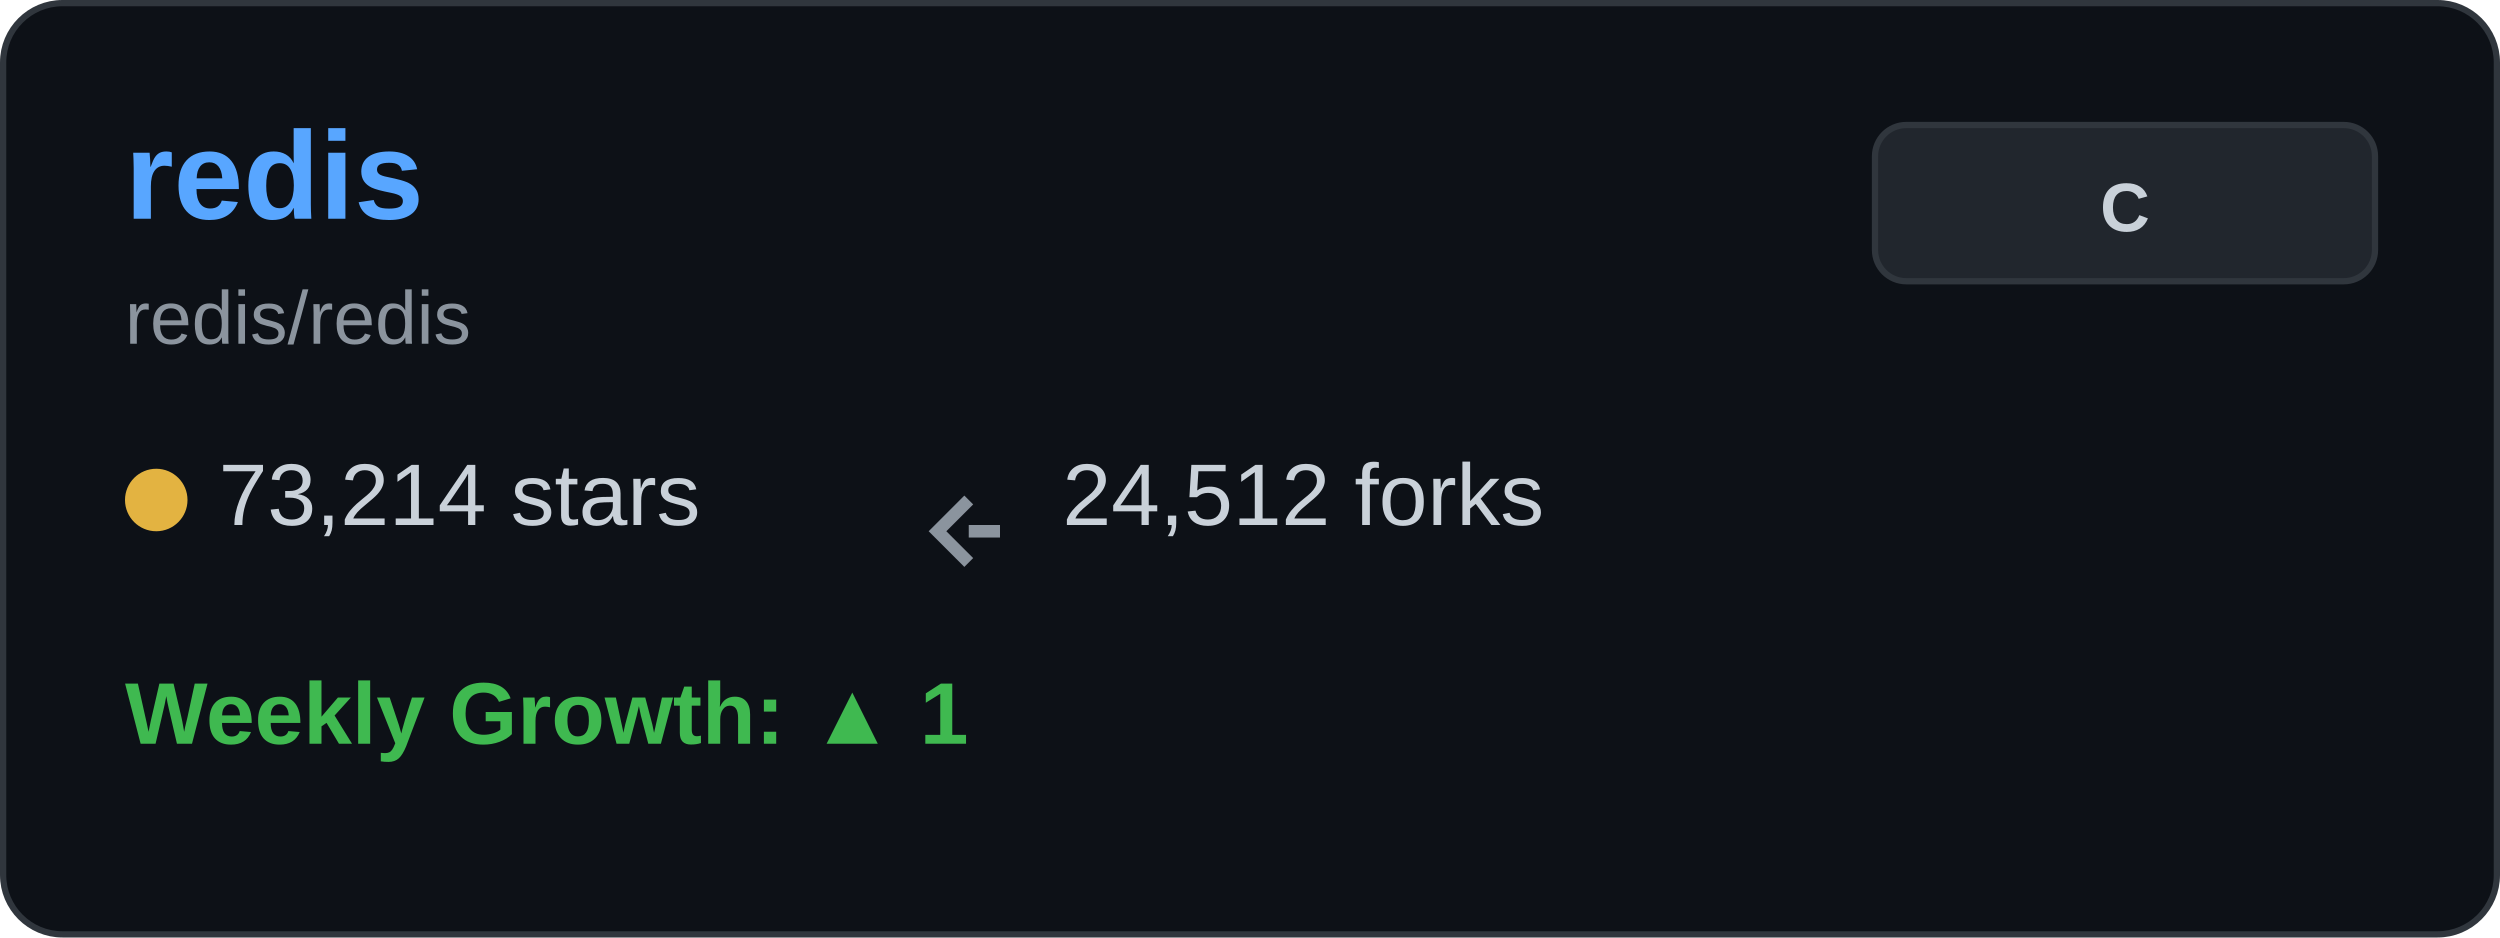
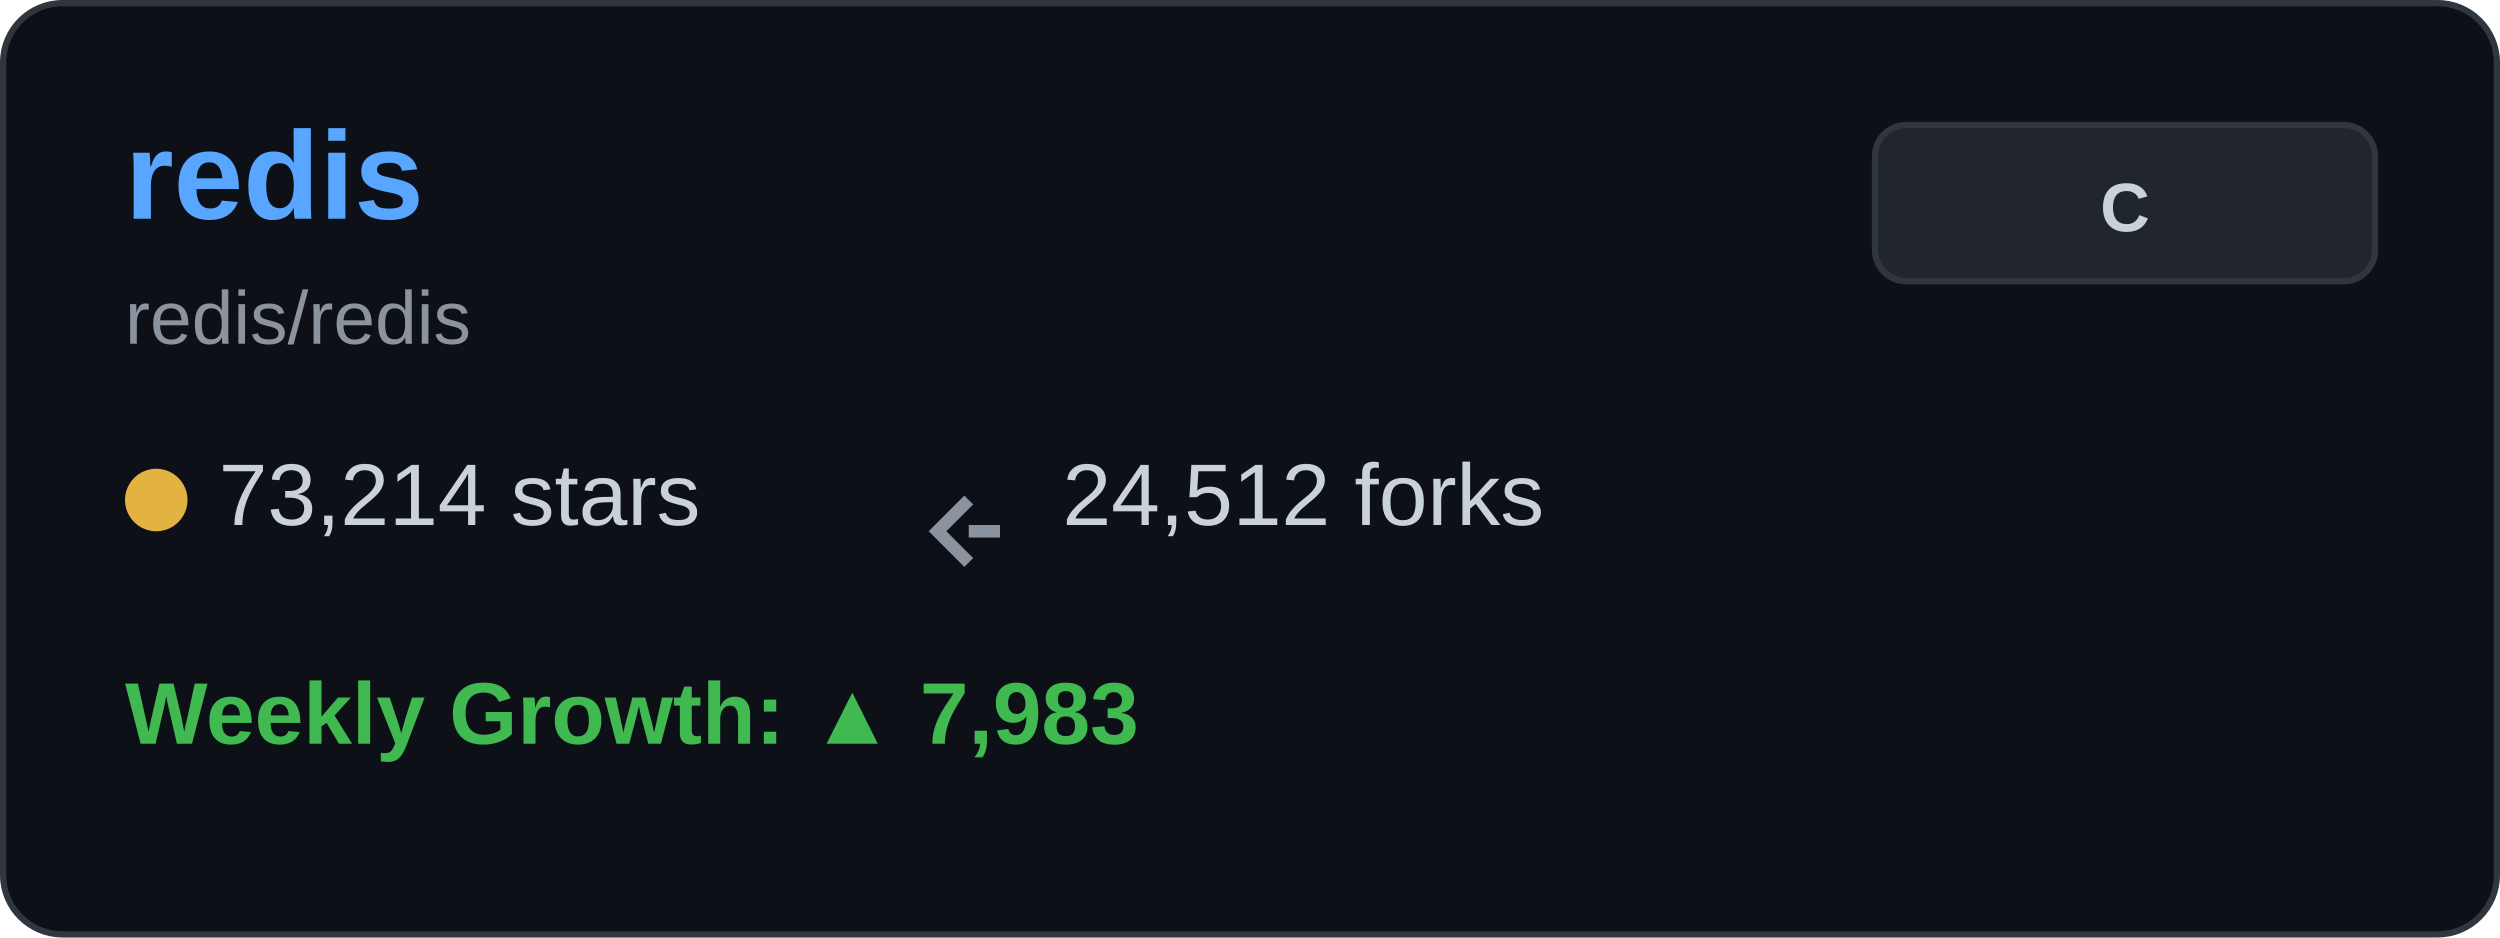
<svg xmlns="http://www.w3.org/2000/svg" width="400" height="150" viewBox="0 0 400 150" fill="none">
  <rect x="0.5" y="0.5" width="399" height="149" rx="9.5" fill="#0d1117" stroke="#30363d" />
  <text x="20" y="35" font-family="Arial, sans-serif" font-size="20" font-weight="bold" fill="#58a6ff">redis</text>
  <text x="20" y="55" font-family="Arial, sans-serif" font-size="12" fill="#8b949e">redis/redis</text>
  <g transform="translate(20, 80)">
    <circle cx="5" cy="0" r="5" fill="#e3b341" />
    <text x="15" y="4" font-family="Arial, sans-serif" font-size="14" fill="#c9d1d9">73,214 stars</text>
  </g>
  <g transform="translate(150, 80)">
    <path d="M5 0 L0 5 L5 10 M5 5 L10 5" stroke="#8b949e" stroke-width="2" fill="none" />
    <text x="20" y="4" font-family="Arial, sans-serif" font-size="14" fill="#c9d1d9">24,512 forks</text>
  </g>
  <g transform="translate(20, 115)">
-     <text x="0" y="4" font-family="Arial, sans-serif" font-size="14" font-weight="bold" fill="#3fb950">Weekly Growth: ▲ 1</text>
+     <text x="0" y="4" font-family="Arial, sans-serif" font-size="14" font-weight="bold" fill="#3fb950">Weekly Growth: ▲ 7,983</text>
  </g>
  <rect x="300" y="20" width="80" height="25" rx="5" fill="#21262d" stroke="#30363d" />
  <text x="340" y="37" font-family="Arial, sans-serif" font-size="11" font-weight="bold" fill="#c9d1d9" text-anchor="middle">C</text>
</svg>
